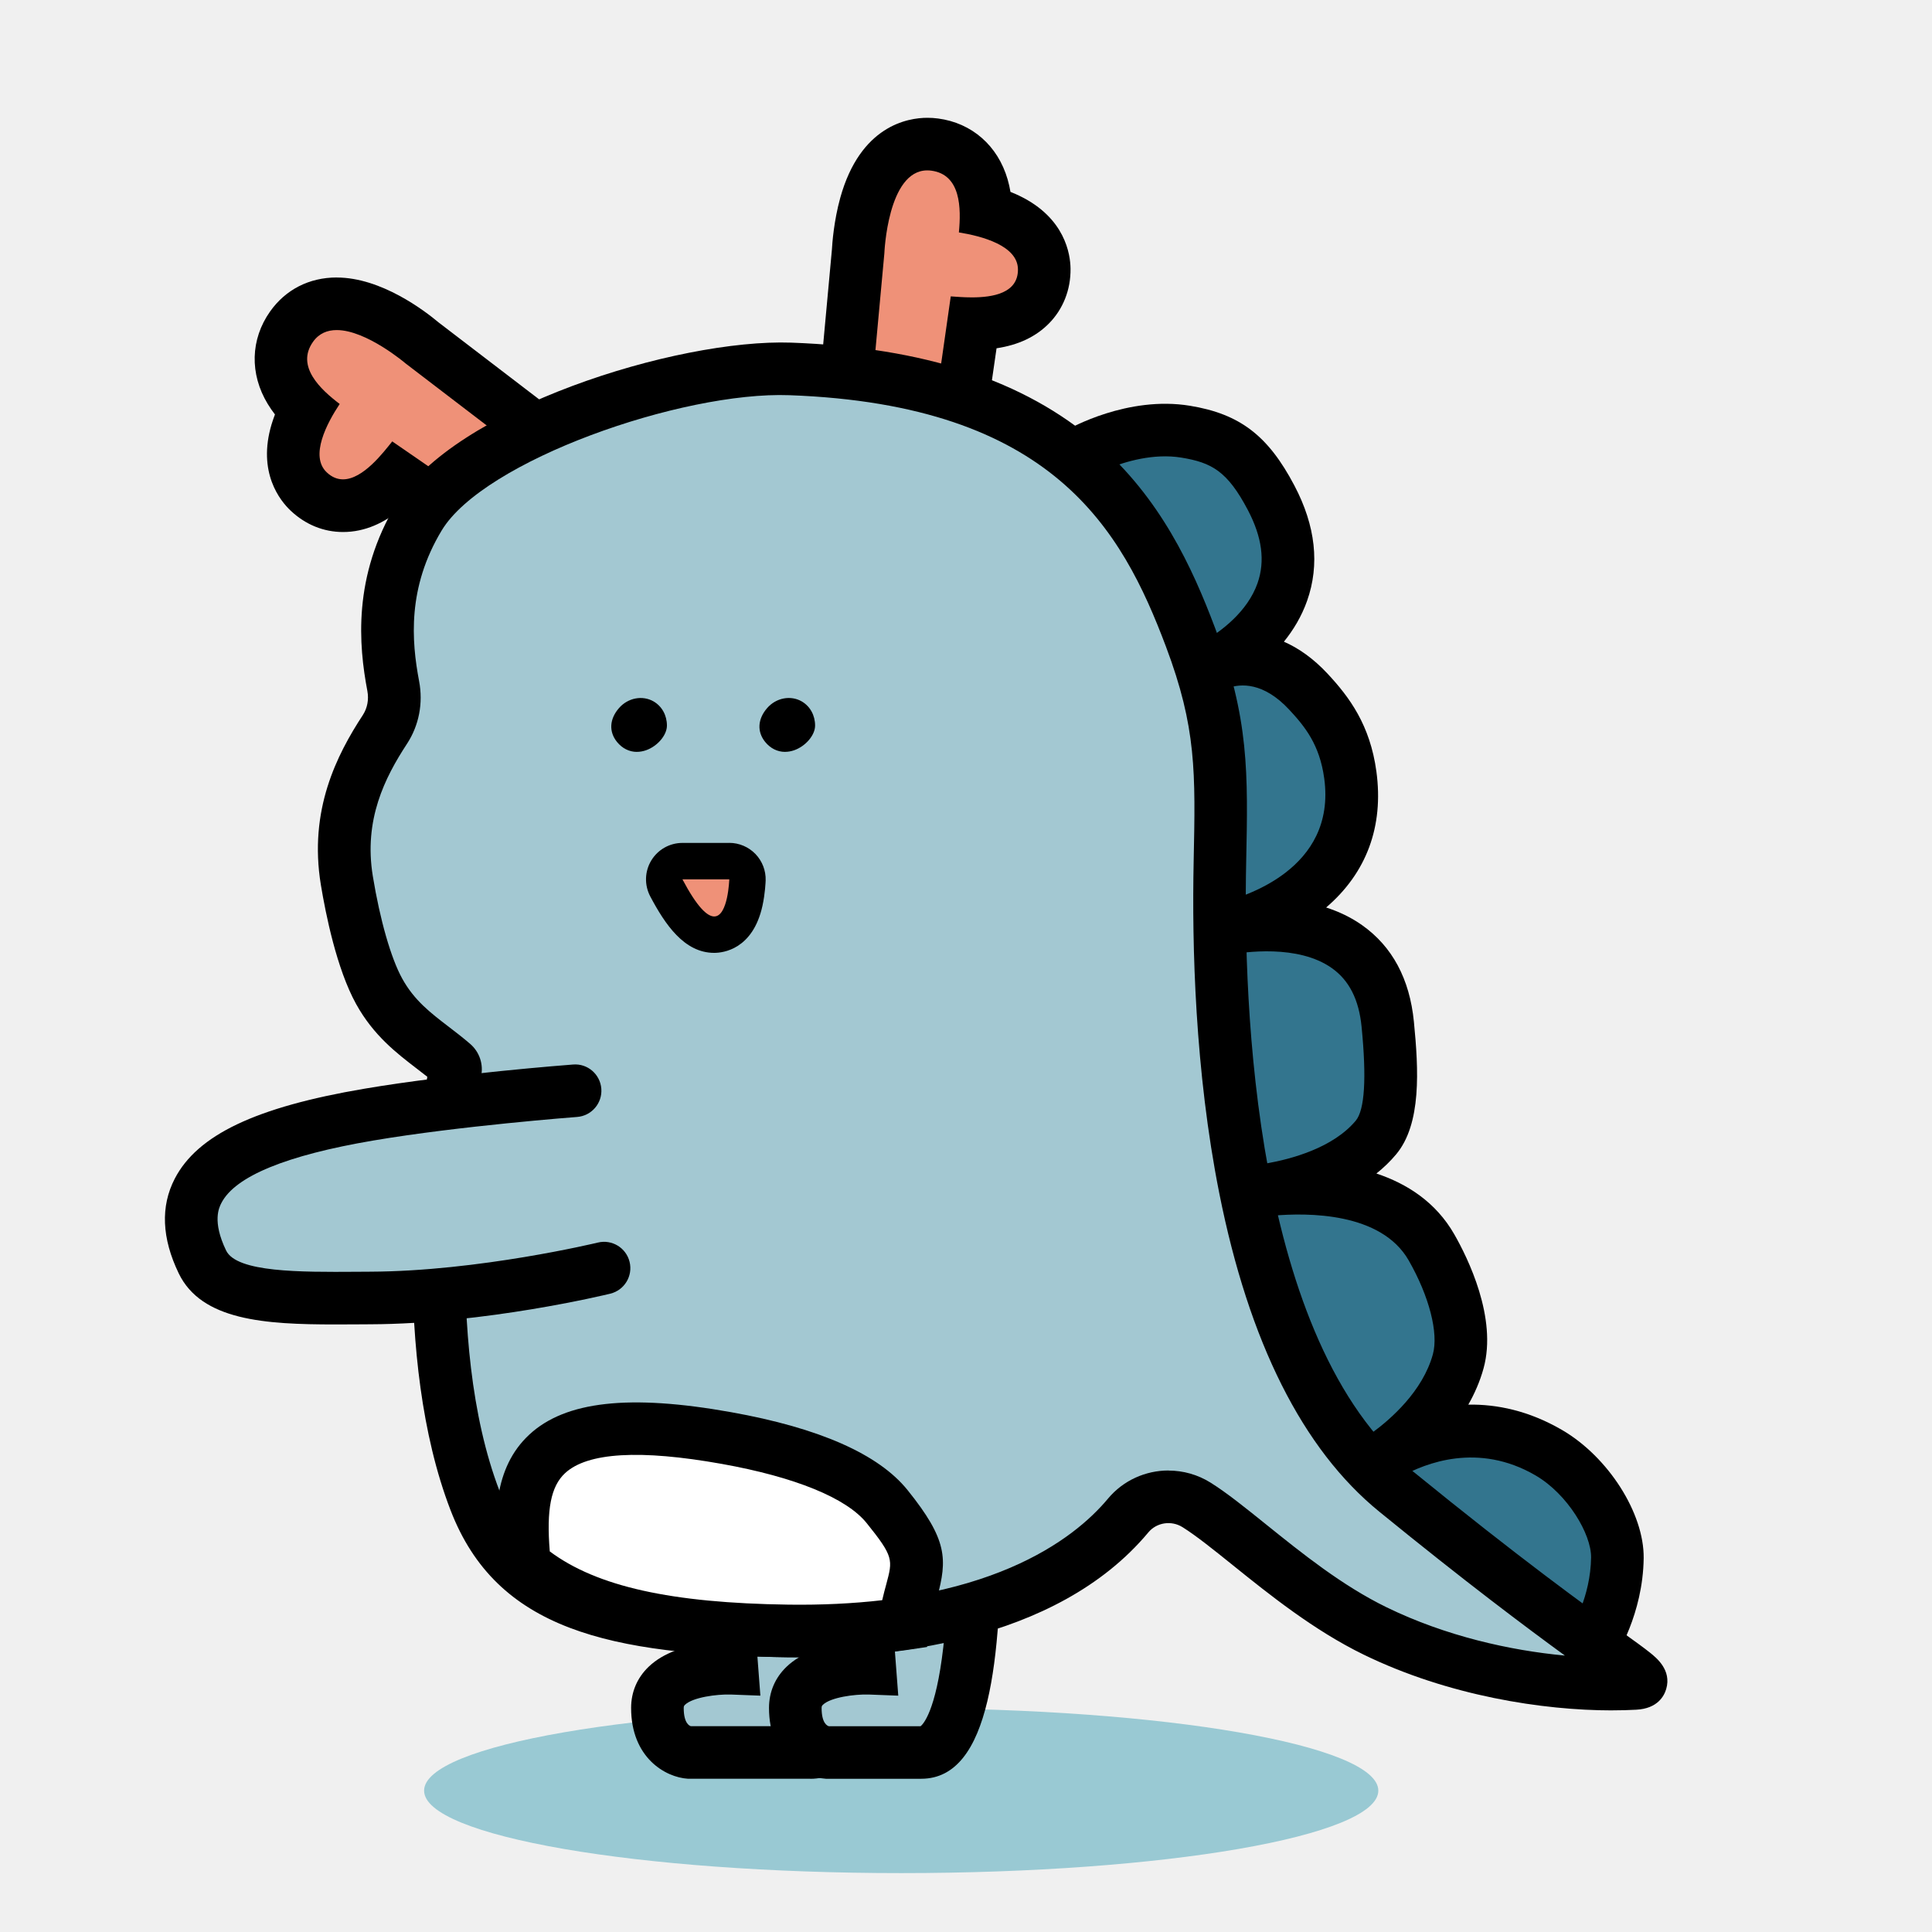
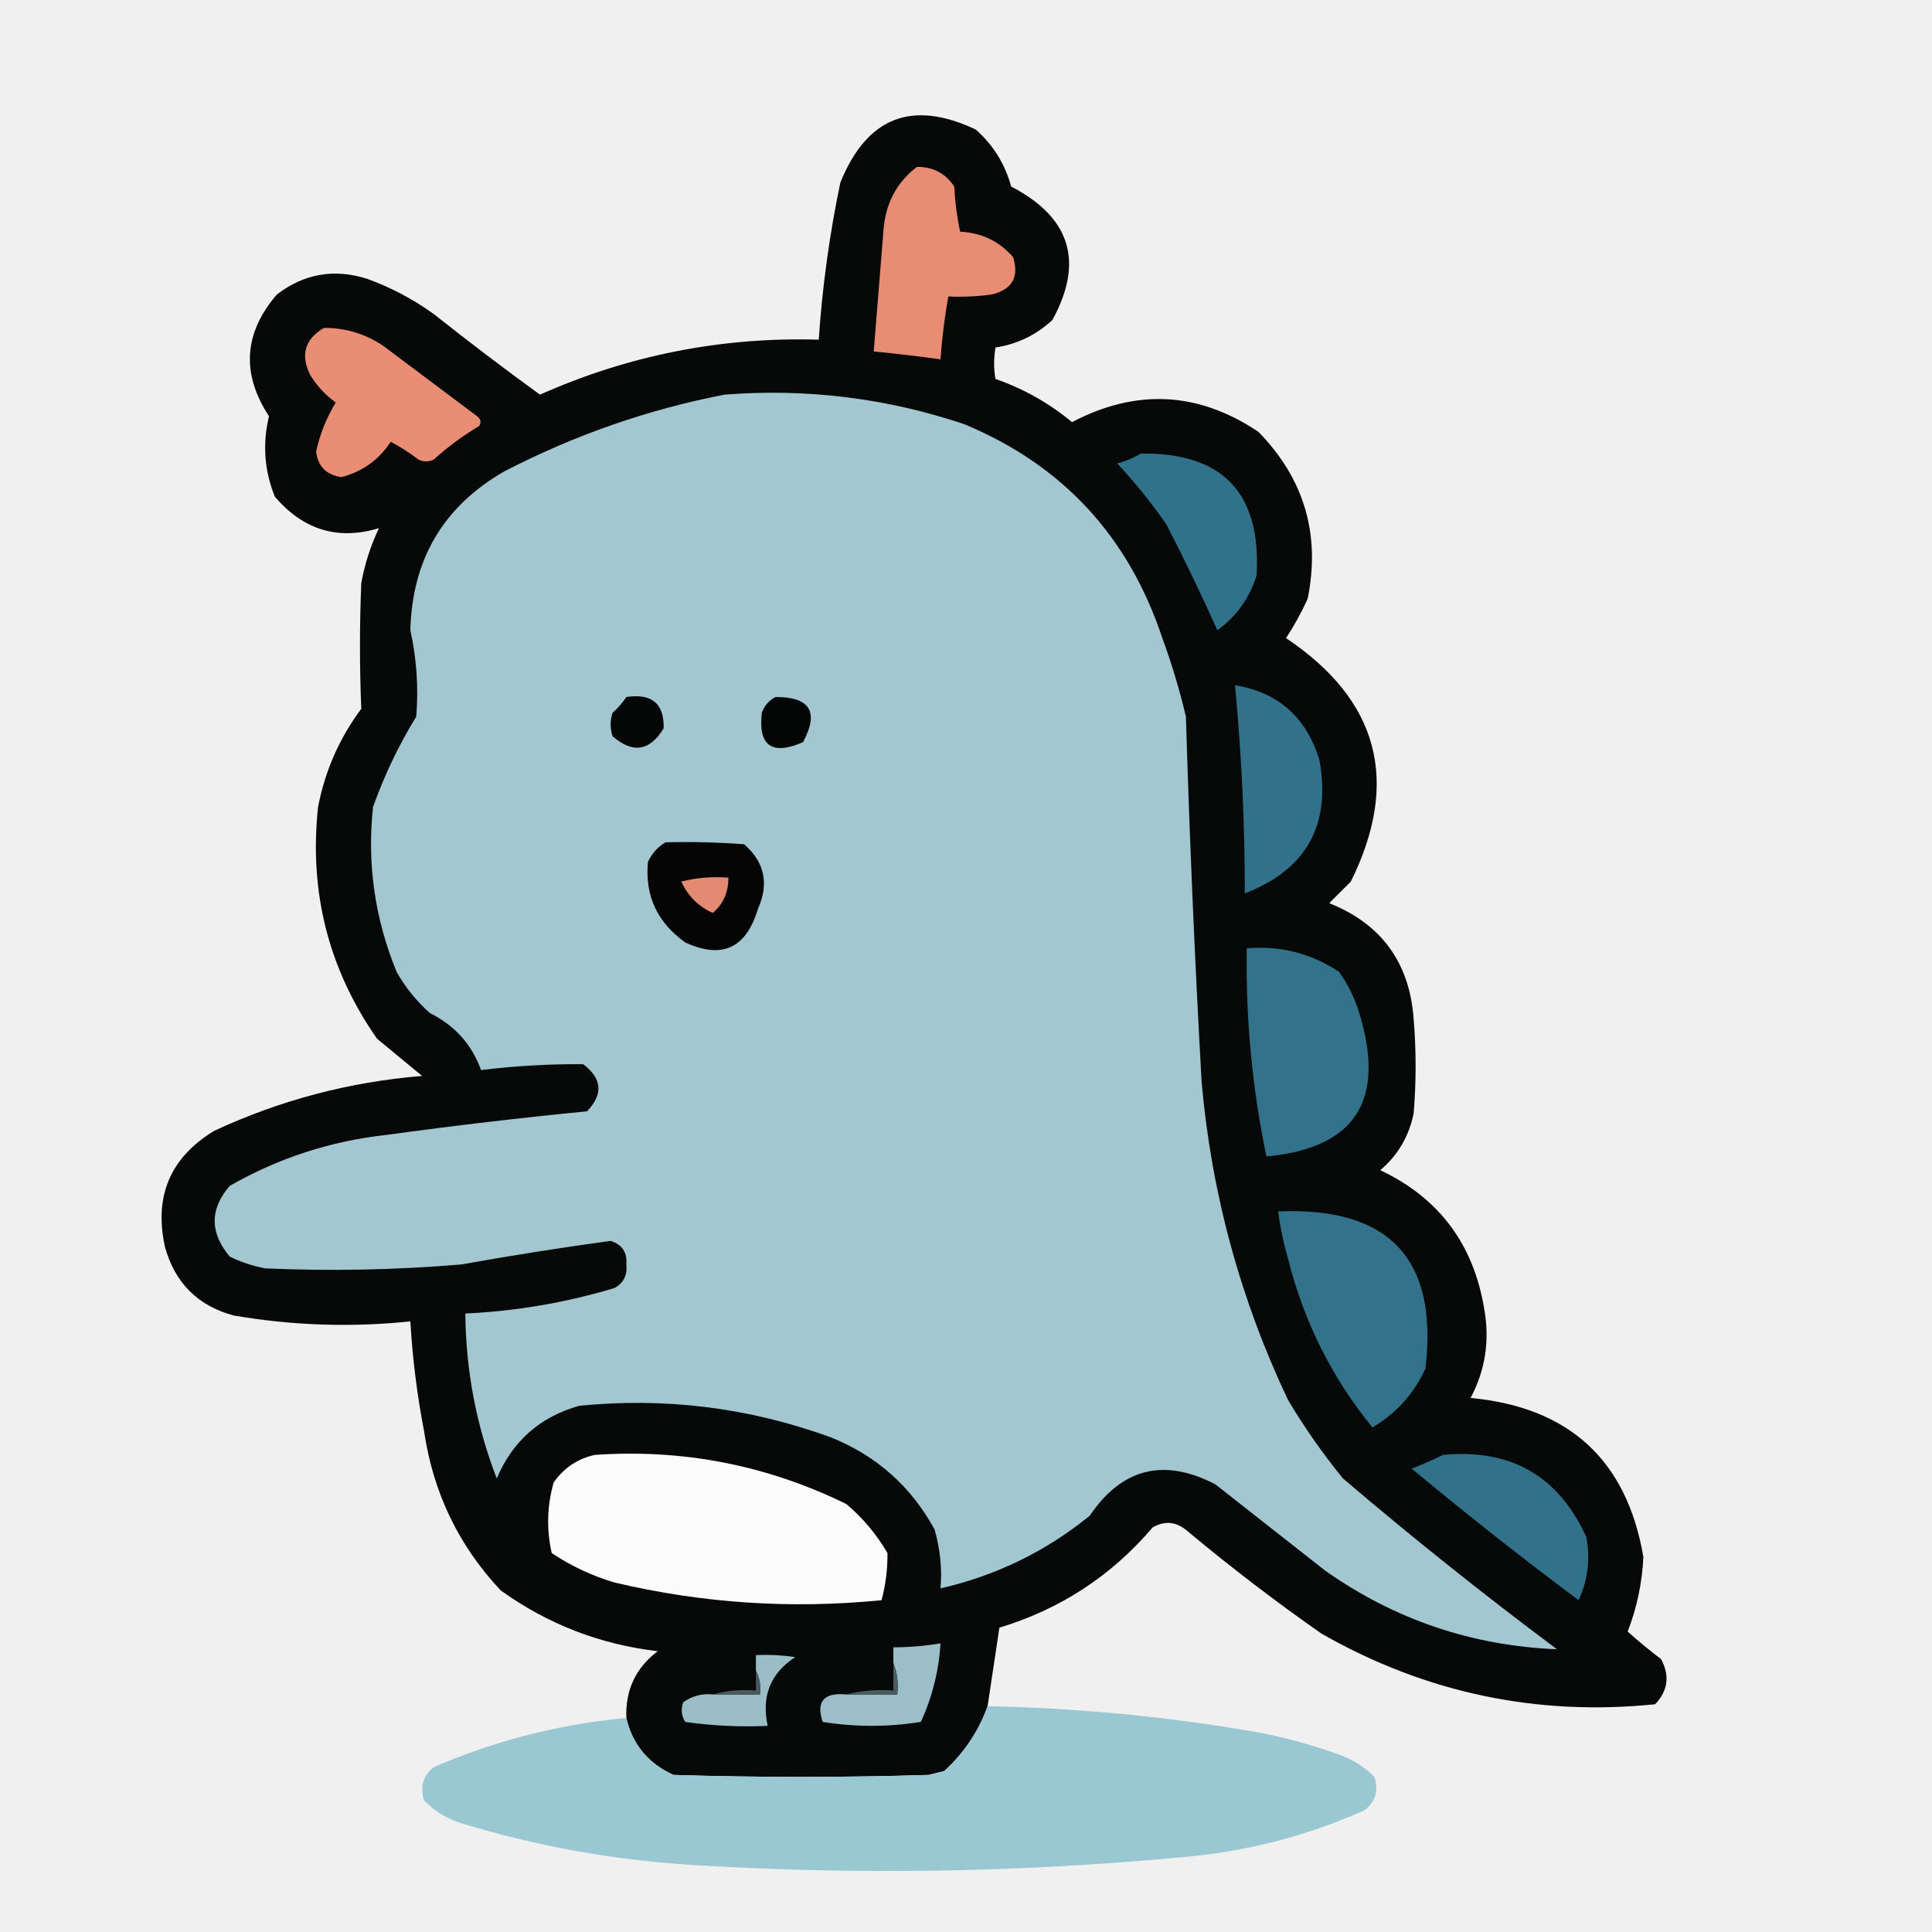
- <svg xmlns="http://www.w3.org/2000/svg" width="164" height="164" viewBox="0 0 164 164" fill="none">
-   <ellipse cx="76.5" cy="152" rx="40.5" ry="7" fill="#99C9D3" />
-   <path d="M39.999 44.309C39.566 44.309 39.127 44.182 38.742 43.921C38.711 43.901 36.201 42.184 33.697 40.46C32.561 41.675 31.005 42.925 29.12 42.925C28.048 42.925 27.046 42.513 26.215 41.73C24.147 39.787 24.875 36.961 25.974 34.783C25.487 34.303 25.009 33.75 24.638 33.135C23.553 31.342 23.594 29.371 24.755 27.73C25.641 26.48 27.001 25.79 28.587 25.79C31.706 25.79 35.068 28.468 35.83 29.114L44.559 35.789C45.514 36.517 45.72 37.87 45.026 38.853L41.826 43.372C41.39 43.987 40.703 44.316 40.002 44.316L39.999 44.309Z" fill="#EF9178" />
-   <path d="M28.584 28.018C31.112 28.018 34.426 30.848 34.426 30.848L43.2 37.558L39.999 42.078C39.999 42.078 36.235 39.505 33.296 37.469C32.547 38.4 30.823 40.69 29.116 40.69C28.649 40.69 28.183 40.518 27.739 40.099C26.27 38.715 27.753 35.92 28.835 34.292C27.211 33.06 25.095 31.102 26.572 29.014C27.084 28.293 27.794 28.018 28.581 28.018M28.584 23.554C26.253 23.554 24.244 24.578 22.928 26.439C21.256 28.805 21.18 31.738 22.726 34.289C22.915 34.602 23.124 34.9 23.34 35.182C23.234 35.464 23.138 35.738 23.055 36.013C21.829 40.106 23.783 42.514 24.683 43.358C25.937 44.536 27.472 45.161 29.12 45.161C31.036 45.161 32.636 44.334 33.907 43.317C35.84 44.646 37.458 45.752 37.485 45.769C38.255 46.294 39.134 46.549 40.002 46.549C41.404 46.549 42.781 45.893 43.649 44.663L46.85 40.144C48.237 38.183 47.825 35.477 45.919 34.018L37.235 27.373C36.043 26.374 32.355 23.558 28.595 23.558L28.584 23.554Z" fill="black" />
-   <path d="M79.552 35.443C79.456 35.443 79.36 35.436 79.263 35.425L73.772 34.715C72.581 34.56 71.726 33.492 71.836 32.297L72.845 21.356C73.02 17.132 74.659 12.235 78.714 12.235C78.92 12.235 79.13 12.249 79.336 12.277C81.327 12.537 82.808 13.839 83.388 15.855C83.587 16.545 83.673 17.27 83.694 17.956C86.039 18.626 88.611 20.007 88.638 22.843C88.652 24.042 88.237 25.096 87.447 25.896C86.413 26.943 84.837 27.462 82.632 27.483C82.203 30.494 81.763 33.502 81.757 33.54C81.595 34.649 80.644 35.45 79.552 35.45V35.443Z" fill="#EF9178" />
-   <path d="M78.714 14.464C78.82 14.464 78.934 14.471 79.047 14.485C81.585 14.815 81.588 17.699 81.396 19.729C83.329 20.038 86.389 20.841 86.41 22.86C86.43 24.89 84.281 25.244 82.498 25.244C81.791 25.244 81.138 25.189 80.706 25.158C80.211 28.695 79.548 33.211 79.548 33.211L74.057 32.5L75.07 21.501C75.07 21.501 75.342 14.464 78.71 14.464M78.714 10C77.059 10 73.031 10.663 71.327 16.789C70.785 18.747 70.647 20.635 70.617 21.192L69.614 32.095C69.394 34.485 71.104 36.624 73.487 36.93L78.978 37.641C79.174 37.665 79.366 37.678 79.559 37.678C81.743 37.678 83.645 36.078 83.972 33.86C83.975 33.829 84.26 31.889 84.593 29.564C86.461 29.282 87.924 28.585 89.037 27.462C90.239 26.247 90.894 24.595 90.874 22.816C90.86 21.583 90.417 18.513 86.578 16.642C86.324 16.518 86.056 16.398 85.774 16.288C85.716 15.938 85.637 15.584 85.534 15.23C84.706 12.366 82.495 10.433 79.624 10.058C79.322 10.017 79.013 10 78.714 10Z" fill="black" />
-   <path d="M135.211 139.499C135.211 139.499 137.244 136.415 137.292 132.236C137.326 129.358 134.833 125.275 131.474 123.314C123.483 118.654 116.392 124.348 116.392 124.348C116.392 124.348 122.271 121.037 123.782 115.557C124.534 112.826 123.281 108.967 121.512 105.876C117.577 99.008 106.086 101.195 106.086 101.195C106.086 101.195 113.322 100.732 116.801 96.552C118.384 94.65 118.143 90.46 117.797 86.941C116.687 75.677 103.35 78.967 103.35 78.967C103.35 78.967 116.107 76.772 114.62 65.783C114.143 62.257 112.542 60.299 111.076 58.726C106.55 53.857 102.258 56.913 102.258 56.913C102.258 56.913 113.13 52.212 107.896 42.253C105.959 38.569 104.126 37.212 100.644 36.639C96.08 35.89 91.688 38.417 91.688 38.417L97.532 86.68L108.586 120.883L127.494 135.426L135.204 139.488L135.211 139.499Z" fill="#33758E" />
-   <path d="M135.961 142.417L126.29 137.321L106.682 122.239L95.35 87.171L92.493 63.575L83.767 67.349L92.218 61.329L89.299 37.229L90.58 36.491C90.786 36.371 95.724 33.572 101.012 34.444C105.243 35.138 107.647 36.975 109.879 41.223C111.679 44.643 112.039 47.933 110.954 51.003C110.484 52.332 109.783 53.486 108.986 54.471C110.216 55.011 111.483 55.883 112.716 57.212C114.539 59.173 116.301 61.535 116.837 65.491C117.468 70.151 115.999 74.1 112.571 77.033C113.633 77.377 114.673 77.861 115.628 78.537C118.186 80.347 119.663 83.101 120.02 86.728C120.422 90.817 120.672 95.398 118.516 97.984C118.008 98.592 117.441 99.135 116.837 99.615C119.426 100.477 121.881 102.036 123.447 104.773C124.587 106.765 127.115 111.865 125.933 116.154C125.628 117.263 125.174 118.293 124.639 119.234C127.056 119.193 129.773 119.742 132.599 121.387C136.527 123.678 139.57 128.458 139.525 132.263C139.467 137.04 137.173 140.577 137.073 140.725L135.961 142.414V142.417ZM128.708 133.551L134.216 136.453C134.632 135.371 135.04 133.887 135.061 132.208C135.085 130.23 133.076 126.834 130.35 125.244C125.48 122.404 120.978 124.2 118.938 125.347C118.77 125.467 118.615 125.577 118.471 125.673L128.708 133.547V133.551ZM110.504 119.547L115.549 123.427L114.996 122.61C115.078 122.545 115.604 122.133 116.483 121.614C118.066 120.457 120.769 118.091 121.63 114.966C122.128 113.166 121.321 110.034 119.577 106.988C117.235 102.902 110.995 102.933 108.063 103.194C107.019 103.369 106.325 103.417 106.229 103.424L105.669 99.004C105.786 98.984 106.469 98.856 107.517 98.757C109.577 98.393 113.152 97.449 115.089 95.124C115.844 94.214 116.012 91.535 115.58 87.16C115.353 84.849 114.525 83.218 113.052 82.177C110.185 80.148 105.604 80.807 104.264 81.058C103.952 81.13 103.763 81.161 103.732 81.168L102.819 76.8C102.87 76.786 103.097 76.731 103.468 76.662C105.573 76.168 113.454 73.791 112.41 66.085C112.022 63.225 110.786 61.693 109.443 60.248C107.235 57.871 105.291 58.032 104.251 58.4C103.626 58.75 103.207 58.936 103.145 58.963L96.761 61.724L99.725 86.206L110.497 119.547H110.504ZM94.103 39.76L96.359 58.383L100.968 55.1C101.328 54.842 101.785 54.585 102.317 54.365C103.615 53.596 105.892 51.951 106.751 49.492C107.403 47.62 107.132 45.594 105.927 43.297C104.182 39.976 102.836 39.266 100.288 38.846C97.922 38.459 95.528 39.183 94.103 39.757V39.76Z" fill="black" />
-   <path d="M73.361 127.692C73.2 129.378 74.086 148.76 68.78 148.76H58.536C58.536 148.76 55.803 148.598 55.803 144.982C55.803 141.366 62.128 141.607 62.128 141.607L60.864 124.976" fill="#A3C8D2" />
-   <path d="M68.779 150.991H58.405C56.461 150.875 53.573 149.182 53.573 144.982C53.573 143.632 54.085 142.423 55.057 141.489C56.341 140.253 58.209 139.731 59.734 139.515L58.642 125.147L63.092 124.81L64.545 143.938L62.045 143.842C60.833 143.804 58.8 144.082 58.151 144.71C58.065 144.796 58.038 144.841 58.038 144.985C58.038 146.307 58.542 146.503 58.649 146.53H68.731C68.913 146.39 70.026 145.329 70.658 139.824C71.094 136.022 71.101 131.761 71.104 129.467C71.104 128.333 71.108 127.822 71.142 127.482L75.585 127.901C75.572 128.079 75.572 128.821 75.568 129.474C75.551 140.651 74.717 150.995 68.783 150.995L68.779 150.991Z" fill="black" />
-   <path d="M82.776 127.691C82.614 129.378 83.5 148.759 78.195 148.759H70.241C70.241 148.759 67.508 148.598 67.508 144.982C67.508 141.366 73.833 141.606 73.833 141.606L72.57 124.975" fill="#A3C8D2" />
-   <path d="M78.194 150.992H70.11C68.166 150.875 65.278 149.182 65.278 144.982C65.278 143.633 65.79 142.424 66.762 141.49C68.046 140.253 69.914 139.731 71.439 139.515L70.347 125.147L74.797 124.811L76.25 143.938L73.75 143.842C72.538 143.804 70.505 144.082 69.856 144.711C69.77 144.797 69.743 144.841 69.743 144.986C69.743 146.308 70.247 146.503 70.354 146.531H78.146C78.328 146.39 79.44 145.329 80.072 139.824C80.508 136.023 80.515 131.761 80.519 129.467C80.519 128.334 80.522 127.822 80.556 127.482L85 127.905L82.778 127.692L85 127.898C84.986 128.076 84.986 128.818 84.983 129.471C84.966 140.648 84.131 150.992 78.197 150.992H78.194Z" fill="black" />
-   <path d="M138.786 142.904C140.936 142.784 136.767 141.479 118.481 126.589C104.552 115.246 103.261 87.097 103.553 73.179C103.715 65.477 103.769 61.304 101.057 54.093C97.307 44.137 91.057 32.187 67.09 31.318C57.928 30.985 39.886 36.733 35.58 43.88C32.111 49.632 32.764 54.982 33.382 58.234C33.626 59.511 33.382 60.837 32.674 61.922C30.672 64.982 28.523 69.127 29.446 74.738C29.824 77.039 30.713 81.472 32.187 84.144C33.849 87.156 36.205 88.378 38.45 90.298C38.626 90.449 38.705 90.686 38.653 90.909C37.987 93.886 35.078 113.749 40.332 127.389C43.694 136.115 51.826 138.234 66.898 138.443C84.511 138.687 92.468 132.605 95.768 128.646C97.197 126.932 99.686 126.561 101.575 127.75C105.157 130.002 110.469 135.397 116.733 138.45C124.23 142.1 132.887 143.23 138.783 142.904H138.786Z" fill="#A3C8D2" />
-   <path d="M136.836 145.188C131.005 145.188 122.956 143.962 115.758 140.456C111.52 138.392 107.729 135.339 104.68 132.887C103.007 131.541 101.565 130.38 100.387 129.639C99.436 129.041 98.189 129.23 97.482 130.075C89.573 139.556 74.91 140.789 66.864 140.676C51.703 140.466 42.159 138.358 38.245 128.193C33.269 115.277 35.24 97.087 36.273 91.404C35.981 91.174 35.683 90.944 35.377 90.71C33.65 89.385 31.696 87.884 30.226 85.222C28.581 82.242 27.647 77.602 27.235 75.099C26.195 68.76 28.591 64.072 30.799 60.7C31.184 60.109 31.322 59.381 31.184 58.65C30.453 54.793 29.913 48.949 33.663 42.726C38.499 34.704 57.393 28.746 67.169 29.086C78.461 29.495 86.946 32.283 93.11 37.606C98.488 42.252 101.201 48.148 103.141 53.303C106.04 60.999 105.943 65.597 105.782 73.221C105.531 85.089 106.407 113.876 119.886 124.855C129.058 132.324 134.662 136.359 137.677 138.529C138.8 139.336 139.539 139.869 140.057 140.284C140.61 140.727 141.908 141.764 141.438 143.371C141.259 143.986 140.689 145.033 138.907 145.13C138.254 145.167 137.561 145.185 136.833 145.185L136.836 145.188ZM99.192 124.831C100.421 124.831 101.665 125.167 102.77 125.861C104.168 126.74 105.706 127.98 107.485 129.412C110.507 131.843 113.934 134.604 117.719 136.445C122.726 138.883 128.186 140.102 132.839 140.535C129.525 138.117 124.432 134.309 117.077 128.316C110.583 123.028 106.016 113.931 103.498 101.28C101.431 90.889 101.177 80.233 101.325 73.128C101.483 65.563 101.565 61.764 98.969 54.876C95.243 44.982 89.391 34.357 67.012 33.547C57.867 33.21 41.067 39.1 37.492 45.03C34.563 49.89 34.931 54.416 35.576 57.819C35.933 59.69 35.566 61.583 34.543 63.145C32.668 66.009 30.861 69.584 31.648 74.378C32.259 78.097 33.19 81.346 34.141 83.066C35.157 84.91 36.521 85.957 38.1 87.166C38.684 87.613 39.288 88.076 39.9 88.602C40.707 89.292 41.064 90.363 40.83 91.397C40.109 94.632 37.475 113.763 42.413 126.586C45.102 133.567 51.287 135.995 66.929 136.208C83.808 136.424 91.17 130.672 94.055 127.211C95.356 125.652 97.259 124.824 99.189 124.824L99.192 124.831Z" fill="black" />
-   <path d="M61.661 122.068C44.797 119.053 43.718 125.038 44.532 132.844C49.045 136.676 56.012 138.294 66.898 138.441C70.597 138.493 73.866 138.263 76.757 137.837C77.585 132.902 79.23 132.768 75.301 127.885C72.942 124.956 67.534 123.118 61.661 122.068Z" fill="white" />
-   <path d="M67.901 140.683C67.557 140.683 67.214 140.683 66.867 140.676C55.068 140.515 47.956 138.681 43.09 134.546L42.407 133.966L42.314 133.077C41.874 128.88 41.888 124.608 44.927 121.782C47.987 118.935 53.433 118.331 62.053 119.873C69.542 121.212 74.584 123.437 77.039 126.487C80.435 130.707 80.425 132.342 79.549 135.608C79.357 136.332 79.134 137.153 78.959 138.207L78.691 139.807L77.084 140.044C74.226 140.467 71.139 140.68 67.897 140.68L67.901 140.683ZM46.668 131.693C50.672 134.677 56.987 136.075 66.929 136.212C69.724 136.25 72.393 136.123 74.886 135.834C75.006 135.312 75.129 134.859 75.239 134.454C75.789 132.404 75.861 132.139 73.564 129.285C71.853 127.16 67.489 125.378 61.27 124.265C54.336 123.025 49.862 123.29 47.966 125.051C46.768 126.164 46.376 128.118 46.668 131.693Z" fill="black" />
-   <path d="M55.048 60.285C54.434 59.928 53.654 60.131 53.19 60.667C52.802 61.113 52.497 61.759 53.039 62.435C54.097 63.751 55.752 62.294 55.752 61.59C55.752 61.134 55.57 60.584 55.048 60.282V60.285Z" fill="black" />
-   <path d="M54.065 63.825C53.419 63.825 52.818 63.53 52.372 62.977C51.671 62.108 51.736 61.033 52.543 60.106C53.302 59.234 54.538 58.997 55.483 59.543C56.19 59.955 56.613 60.721 56.613 61.593C56.613 62.404 55.813 63.345 54.834 63.688C54.576 63.777 54.319 63.822 54.068 63.822L54.065 63.825ZM54.381 60.965C54.178 60.965 53.972 61.082 53.838 61.233C53.491 61.631 53.608 61.775 53.708 61.902C53.889 62.129 54.03 62.126 54.147 62.105C54.494 62.04 54.817 61.703 54.889 61.549C54.882 61.408 54.834 61.161 54.614 61.033C54.538 60.989 54.456 60.972 54.374 60.972L54.381 60.965Z" fill="black" />
-   <path d="M67.624 60.284C67.01 59.926 66.23 60.129 65.767 60.665C65.379 61.111 65.073 61.757 65.615 62.433C66.673 63.748 68.328 62.292 68.328 61.589C68.328 61.132 68.146 60.582 67.624 60.28V60.284Z" fill="black" />
-   <path d="M66.642 63.824C65.996 63.824 65.395 63.529 64.949 62.976C64.248 62.107 64.314 61.032 65.121 60.105C65.879 59.233 67.116 58.996 68.06 59.542C68.767 59.954 69.19 60.72 69.19 61.592C69.19 62.403 68.39 63.344 67.411 63.687C67.153 63.776 66.896 63.821 66.645 63.821L66.642 63.824ZM66.954 60.964C66.752 60.964 66.546 61.081 66.415 61.232C66.068 61.63 66.185 61.774 66.285 61.901C66.467 62.128 66.607 62.125 66.724 62.104C67.071 62.039 67.394 61.702 67.466 61.548C67.459 61.407 67.411 61.16 67.191 61.032C67.116 60.988 67.033 60.971 66.951 60.971L66.954 60.964Z" fill="black" />
-   <path d="M60.627 79.34C59.233 79.34 58.055 78.189 56.561 75.363C56.307 74.882 56.325 74.309 56.603 73.842C56.881 73.378 57.386 73.093 57.925 73.093H61.901C62.32 73.093 62.719 73.261 63.011 73.564C63.303 73.866 63.457 74.271 63.447 74.687C63.354 77.64 62.327 79.336 60.624 79.336L60.627 79.34Z" fill="#EF9178" />
-   <path d="M61.906 74.642C61.906 74.642 61.806 77.795 60.628 77.795C60.037 77.795 59.179 77.008 57.929 74.642H61.906ZM61.906 71.552H57.929C56.844 71.552 55.841 72.118 55.281 73.049C54.721 73.976 54.691 75.13 55.195 76.088C56.452 78.461 58.077 80.885 60.625 80.885C61.38 80.885 63.911 80.597 64.725 76.878C64.951 75.841 64.989 74.849 64.993 74.739C65.02 73.904 64.704 73.09 64.124 72.489C63.54 71.888 62.74 71.548 61.906 71.548V71.552Z" fill="black" />
-   <path d="M48.816 92.585C48.816 92.585 38.795 93.341 31.302 94.615C21.302 96.315 13.448 99.381 17.181 107.118C18.792 110.453 24.891 110.206 31.419 110.182C41.017 110.147 51.275 107.644 51.275 107.644" fill="#A3C8D2" />
-   <path d="M28.437 112.427C22.472 112.427 17.101 112.087 15.171 108.09C13.732 105.109 13.619 102.407 14.831 100.061C16.755 96.338 21.717 93.979 30.93 92.417C38.437 91.143 48.234 90.394 48.65 90.363C49.879 90.264 50.951 91.191 51.044 92.42C51.136 93.65 50.216 94.721 48.986 94.814C48.887 94.821 38.98 95.576 31.679 96.816C24.299 98.069 19.965 99.852 18.798 102.108C18.599 102.492 17.994 103.663 19.193 106.15C20.092 108.014 25.487 107.987 30.25 107.956L31.415 107.949C40.625 107.915 50.649 105.501 50.748 105.477C51.947 105.185 53.152 105.92 53.444 107.118C53.736 108.317 53.001 109.522 51.806 109.814C51.377 109.92 41.181 112.379 31.432 112.413L30.278 112.42C29.66 112.424 29.048 112.427 28.441 112.427H28.437Z" fill="black" />
+ <svg xmlns="http://www.w3.org/2000/svg" version="1.1" width="492px" height="492px" style="shape-rendering:geometricPrecision; text-rendering:geometricPrecision; image-rendering:optimizeQuality; fill-rule:evenodd; clip-rule:evenodd">
+   <g>
+     <path style="opacity:0.976" fill="#010202" d="M 251.5,434.5 C 249.25,440.801 245.583,446.301 240.5,451C 239.167,451.333 237.833,451.667 236.5,452C 214.833,452.667 193.167,452.667 171.5,452C 165.057,449.068 161.057,444.234 159.5,437.5C 159.236,430.365 161.902,424.699 167.5,420.5C 152.761,418.757 139.428,413.591 127.5,405C 116.807,393.626 110.307,380.126 108,364.5C 106.212,355.238 105.045,345.905 104.5,336.5C 89.437,338.069 74.437,337.569 59.5,335C 50.36,332.526 44.526,326.693 42,317.5C 39.183,304.641 43.349,294.808 54.5,288C 71.298,280.172 88.965,275.505 107.5,274C 103.667,270.833 99.833,267.667 96,264.5C 83.663,246.823 78.663,227.156 81,205.5C 82.772,196.294 86.438,187.961 92,180.5C 91.557,169.852 91.557,159.185 92,148.5C 92.884,143.627 94.384,138.96 96.5,134.5C 86.103,137.65 77.269,134.984 70,126.5C 67.31,119.861 66.81,113.028 68.5,106C 61.403,95.158 62.069,84.824 70.5,75C 77.466,69.675 85.133,68.342 93.5,71C 99.61,73.221 105.277,76.221 110.5,80C 119.358,87.025 128.358,93.859 137.5,100.5C 160.103,90.446 183.77,85.779 208.5,86.5C 209.406,73.036 211.239,59.703 214,46.5C 220.755,29.805 232.255,25.305 248.5,33C 252.949,36.946 255.949,41.779 257.5,47.5C 272.616,55.343 276.116,66.676 268,81.5C 263.883,85.309 259.049,87.642 253.5,88.5C 253.051,91.29 253.051,93.956 253.5,96.5C 260.698,99.013 267.198,102.68 273,107.5C 289.393,98.894 305.226,99.728 320.5,110C 332.156,121.968 336.323,136.135 333,152.5C 331.421,155.994 329.587,159.327 327.5,162.5C 351.121,178.315 356.621,198.982 344,224.5C 342.167,226.333 340.333,228.167 338.5,230C 351.79,235.3 358.957,245.134 360,259.5C 360.667,267.5 360.667,275.5 360,283.5C 358.838,289.327 356.004,294.16 351.5,298C 366.478,305.074 375.311,316.908 378,333.5C 379.4,341.45 378.234,348.95 374.5,356C 399.629,358.361 414.296,371.861 418.5,396.5C 418.189,403.053 416.856,409.387 414.5,415.5C 417.241,417.953 420.075,420.286 423,422.5C 425.269,426.714 424.769,430.547 421.5,434C 391.272,437.087 362.938,431.087 336.5,416C 324.807,407.818 313.473,399.152 302.5,390C 299.652,387.479 296.652,387.146 293.5,389C 283.026,401.298 270.026,409.798 254.5,414.5C 253.499,421.173 252.499,427.84 251.5,434.5 Z" />
+   </g>
+   <g>
+     <path style="opacity:1" fill="#e88d74" d="M 233.5,42.5 C 237.585,42.459 240.752,44.125 243,47.5C 243.203,51.421 243.703,55.255 244.5,59C 249.997,59.268 254.497,61.434 258,65.5C 259.58,70.596 257.746,73.763 252.5,75C 248.848,75.499 245.182,75.665 241.5,75.5C 240.554,80.793 239.887,86.126 239.5,91.5C 233.847,90.725 228.18,90.058 222.5,89.5C 223.331,79.176 224.164,68.843 225,58.5C 225.518,51.79 228.351,46.457 233.5,42.5 Z" />
+   </g>
+   <g>
+     <path style="opacity:1" fill="#e98d75" d="M 82.5,83.5 C 87.938,83.479 92.938,84.979 97.5,88C 105.5,94 113.5,100 121.5,106C 122.451,106.718 122.617,107.551 122,108.5C 117.885,110.948 114.052,113.781 110.5,117C 109.167,117.667 107.833,117.667 106.5,117C 104.301,115.303 101.968,113.803 99.5,112.5C 96.491,117.09 92.325,120.09 87,121.5C 83.167,121 81,118.833 80.5,115C 81.467,110.564 83.134,106.397 85.5,102.5C 82.887,100.631 80.721,98.297 79,95.5C 76.458,90.361 77.624,86.361 82.5,83.5 Z" />
+   </g>
+   <g>
+     <path style="opacity:1" fill="#a2c7d0" d="M 184.5,100.5 C 205.364,98.867 225.698,101.367 245.5,108C 270.558,118.397 287.391,136.563 296,162.5C 298.406,169.052 300.406,175.718 302,182.5C 302.931,213.504 304.265,244.504 306,275.5C 308.498,303.827 315.832,330.827 328,356.5C 332.174,363.516 336.841,370.183 342,376.5C 359.711,391.601 377.877,406.101 396.5,420C 374.83,419.11 355.164,412.444 337.5,400C 328.167,392.667 318.833,385.333 309.5,378C 296.382,371.195 285.715,373.862 277.5,386C 266.311,395.094 253.644,401.261 239.5,404.5C 239.942,399.58 239.442,394.58 238,389.5C 231.995,378.496 223.162,370.663 211.5,366C 190.735,358.461 169.402,355.795 147.5,358C 137.526,360.809 130.526,366.975 126.5,376.5C 121.296,363.027 118.629,349.027 118.5,334.5C 131.449,333.895 144.116,331.729 156.5,328C 158.815,326.704 159.815,324.704 159.5,322C 159.775,318.94 158.442,316.94 155.5,316C 142.846,317.728 130.18,319.728 117.5,322C 100.854,323.407 84.188,323.74 67.5,323C 64.363,322.399 61.363,321.399 58.5,320C 53.395,313.89 53.395,307.89 58.5,302C 70.884,294.901 84.217,290.567 98.5,289C 115.513,286.666 132.513,284.666 149.5,283C 153.665,278.648 153.331,274.648 148.5,271C 139.814,270.946 131.147,271.446 122.5,272.5C 120.172,265.998 115.839,261.165 109.5,258C 106.067,254.958 103.234,251.458 101,247.5C 95.439,233.909 93.439,219.909 95,205.5C 97.881,197.407 101.547,189.74 106,182.5C 106.605,175.093 106.105,167.759 104.5,160.5C 104.955,142.408 112.955,128.908 128.5,120C 146.345,110.776 165.011,104.276 184.5,100.5 Z" />
+   </g>
+   <g>
+     <path style="opacity:1" fill="#31728b" d="M 290.5,115.5 C 311.382,115.217 321.215,125.55 320,146.5C 318.248,152.258 314.915,156.925 310,160.5C 305.939,151.378 301.606,142.378 297,133.5C 293.213,128.044 289.046,122.877 284.5,118C 286.723,117.434 288.723,116.6 290.5,115.5 Z" />
+   </g>
+   <g>
+     <path style="opacity:1" fill="#317189" d="M 314.5,174.5 C 325.466,176.287 332.633,182.621 336,193.5C 339.013,210.148 332.679,221.481 317,227.5C 317.011,209.759 316.177,192.093 314.5,174.5 Z" />
+   </g>
+   <g>
+     <path style="opacity:1" fill="#050606" d="M 159.5,177.5 C 166.005,176.518 169.172,179.185 169,185.5C 165.468,191.29 161.135,191.957 156,187.5C 155.333,185.5 155.333,183.5 156,181.5C 157.376,180.295 158.542,178.962 159.5,177.5 Z" />
+   </g>
+   <g>
+     <path style="opacity:1" fill="#040505" d="M 197.5,177.5 C 206.306,177.464 208.639,181.297 204.5,189C 196.544,192.451 193.044,189.951 194,181.5C 194.69,179.65 195.856,178.316 197.5,177.5 Z" />
+   </g>
+   <g>
+     <path style="opacity:1" fill="#050505" d="M 169.5,214.5 C 176.175,214.334 182.842,214.5 189.5,215C 194.726,219.547 195.893,225.047 193,231.5C 190.012,241.489 183.846,244.323 174.5,240C 167.368,234.908 164.202,228.075 165,219.5C 166.025,217.313 167.525,215.646 169.5,214.5 Z" />
+   </g>
+   <g>
+     <path style="opacity:1" fill="#e48a72" d="M 173.5,224.5 C 177.298,223.517 181.298,223.183 185.5,223.5C 185.504,227.236 184.171,230.236 181.5,232.5C 177.813,230.813 175.147,228.147 173.5,224.5 Z" />
+   </g>
+   <g>
+     <path style="opacity:1" fill="#32738b" d="M 317.5,241.5 C 326.096,240.782 333.93,242.782 341,247.5C 343.194,250.554 344.861,253.888 346,257.5C 353.092,280.072 345.259,292.405 322.5,294.5C 318.876,277.036 317.209,259.369 317.5,241.5 Z" />
+   </g>
+   <g>
+     <path style="opacity:1" fill="#32738b" d="M 325.5,308.5 C 353.803,307.297 366.303,320.631 363,348.5C 360.08,354.92 355.58,359.92 349.5,363.5C 339.188,350.875 332.021,336.542 328,320.5C 326.846,316.553 326.013,312.553 325.5,308.5 Z" />
+   </g>
+   <g>
+     <path style="opacity:1" fill="#fbfbfb" d="M 151.5,370.5 C 173.984,368.956 195.317,373.123 215.5,383C 219.723,386.556 223.223,390.723 226,395.5C 226.048,399.539 225.548,403.539 224.5,407.5C 201.563,409.796 178.897,408.296 156.5,403C 150.774,401.303 145.441,398.803 140.5,395.5C 139.138,389.443 139.304,383.443 141,377.5C 143.663,373.762 147.163,371.429 151.5,370.5 Z" />
+   </g>
+   <g>
+     <path style="opacity:1" fill="#31728a" d="M 367.5,370.5 C 384.757,368.873 396.924,375.873 404,391.5C 405.01,397.064 404.343,402.398 402,407.5C 387.546,396.714 373.379,385.548 359.5,374C 362.309,372.907 364.976,371.74 367.5,370.5 Z" />
+   </g>
+   <g>
+     <path style="opacity:1" fill="#9bbec8" d="M 215.5,431.5 C 219.833,431.5 224.167,431.5 228.5,431.5C 228.806,428.615 228.473,425.948 227.5,423.5C 227.5,422.167 227.5,420.833 227.5,419.5C 231.534,419.495 235.534,419.162 239.5,418.5C 239.089,425.477 237.422,432.144 234.5,438.5C 226.167,439.833 217.833,439.833 209.5,438.5C 207.782,433.307 209.782,430.974 215.5,431.5 Z" />
+   </g>
+   <g>
+     <path style="opacity:1" fill="#9abdc6" d="M 181.5,431.5 C 185.5,431.5 189.5,431.5 193.5,431.5C 193.795,429.265 193.461,427.265 192.5,425.5C 192.5,424.167 192.5,422.833 192.5,421.5C 195.85,421.335 199.183,421.502 202.5,422C 196.197,426.122 193.864,431.955 195.5,439.5C 188.468,439.83 181.468,439.497 174.5,438.5C 173.515,436.902 173.349,435.235 174,433.5C 176.228,431.887 178.728,431.22 181.5,431.5 Z" />
+   </g>
+   <g>
+     <path style="opacity:1" fill="#49595e" d="M 192.5,425.5 C 193.461,427.265 193.795,429.265 193.5,431.5C 189.5,431.5 185.5,431.5 181.5,431.5C 184.962,430.518 188.629,430.185 192.5,430.5C 192.5,428.833 192.5,427.167 192.5,425.5 Z" />
+   </g>
+   <g>
+     <path style="opacity:1" fill="#4a5b60" d="M 227.5,423.5 C 228.473,425.948 228.806,428.615 228.5,431.5C 224.167,431.5 219.833,431.5 215.5,431.5C 219.298,430.517 223.298,430.183 227.5,430.5C 227.5,428.167 227.5,425.833 227.5,423.5 Z" />
+   </g>
+   <g>
+     <path style="opacity:0.99" fill="#98c8d2" d="M 251.5,434.5 C 274.33,434.954 296.996,437.121 319.5,441C 327.004,442.376 334.337,444.376 341.5,447C 344.759,448.211 347.592,450.044 350,452.5C 351.123,455.956 350.29,458.79 347.5,461C 332.541,467.657 316.874,471.657 300.5,473C 259.559,476.817 218.559,477.483 177.5,475C 156.703,473.812 136.37,470.145 116.5,464C 113.241,462.789 110.408,460.956 108,458.5C 106.877,455.044 107.71,452.21 110.5,450C 126.159,443.234 142.493,439.068 159.5,437.5C 161.057,444.234 165.057,449.068 171.5,452C 193.167,452.667 214.833,452.667 236.5,452C 237.833,451.667 239.167,451.333 240.5,451C 245.583,446.301 249.25,440.801 251.5,434.5 Z" />
+   </g>
</svg>
